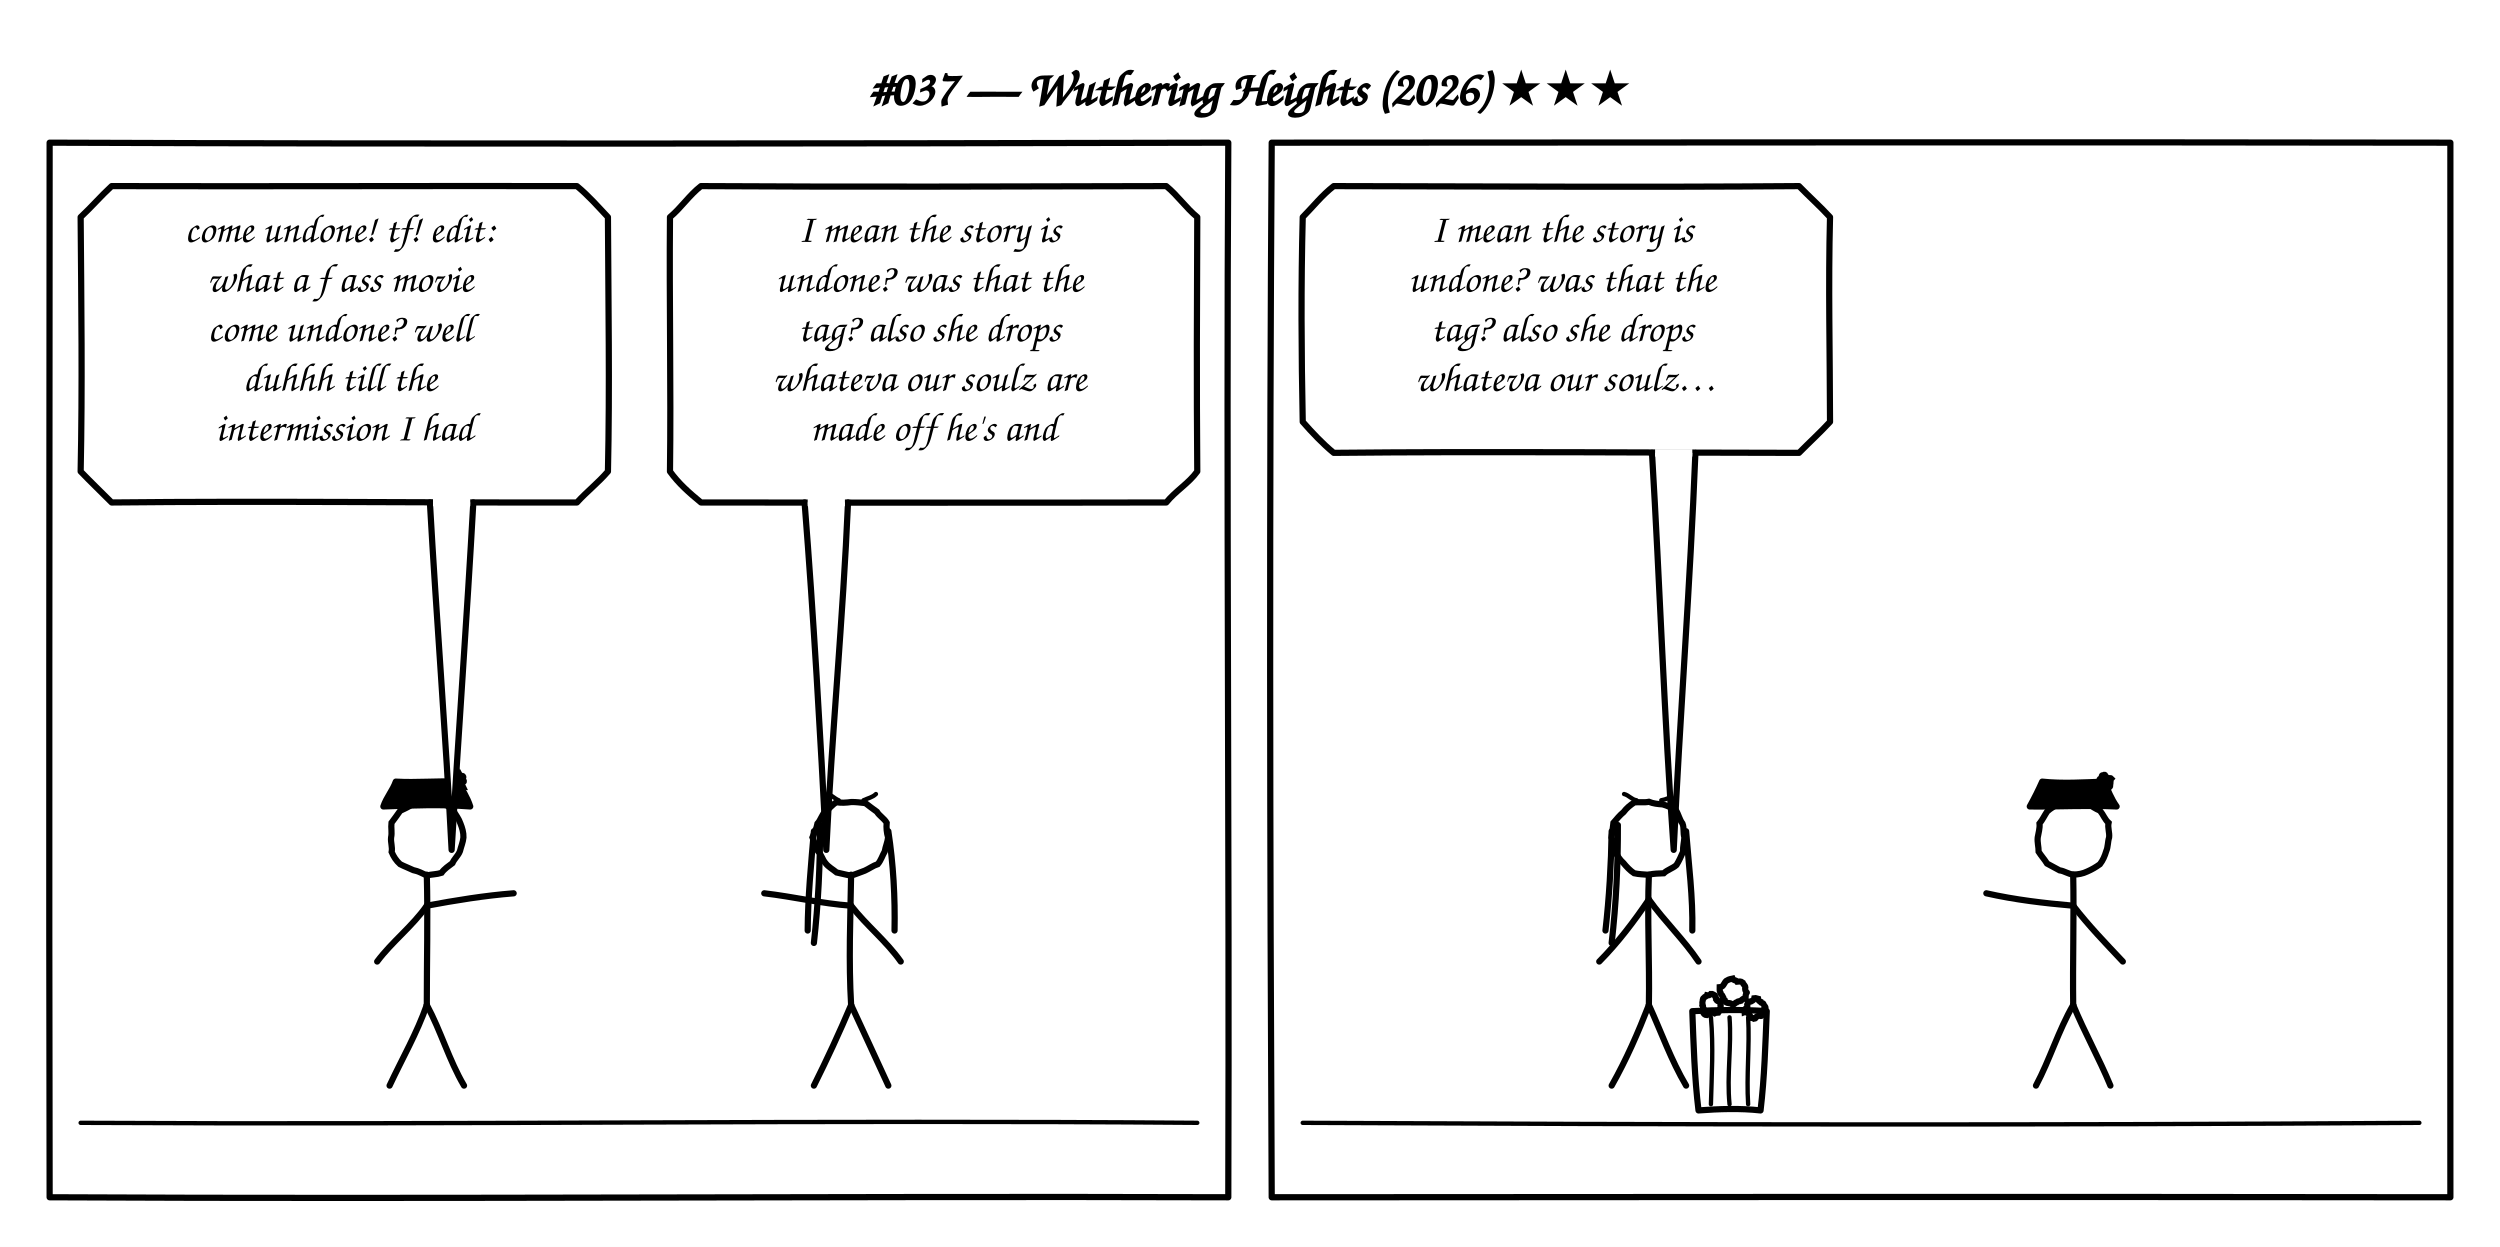
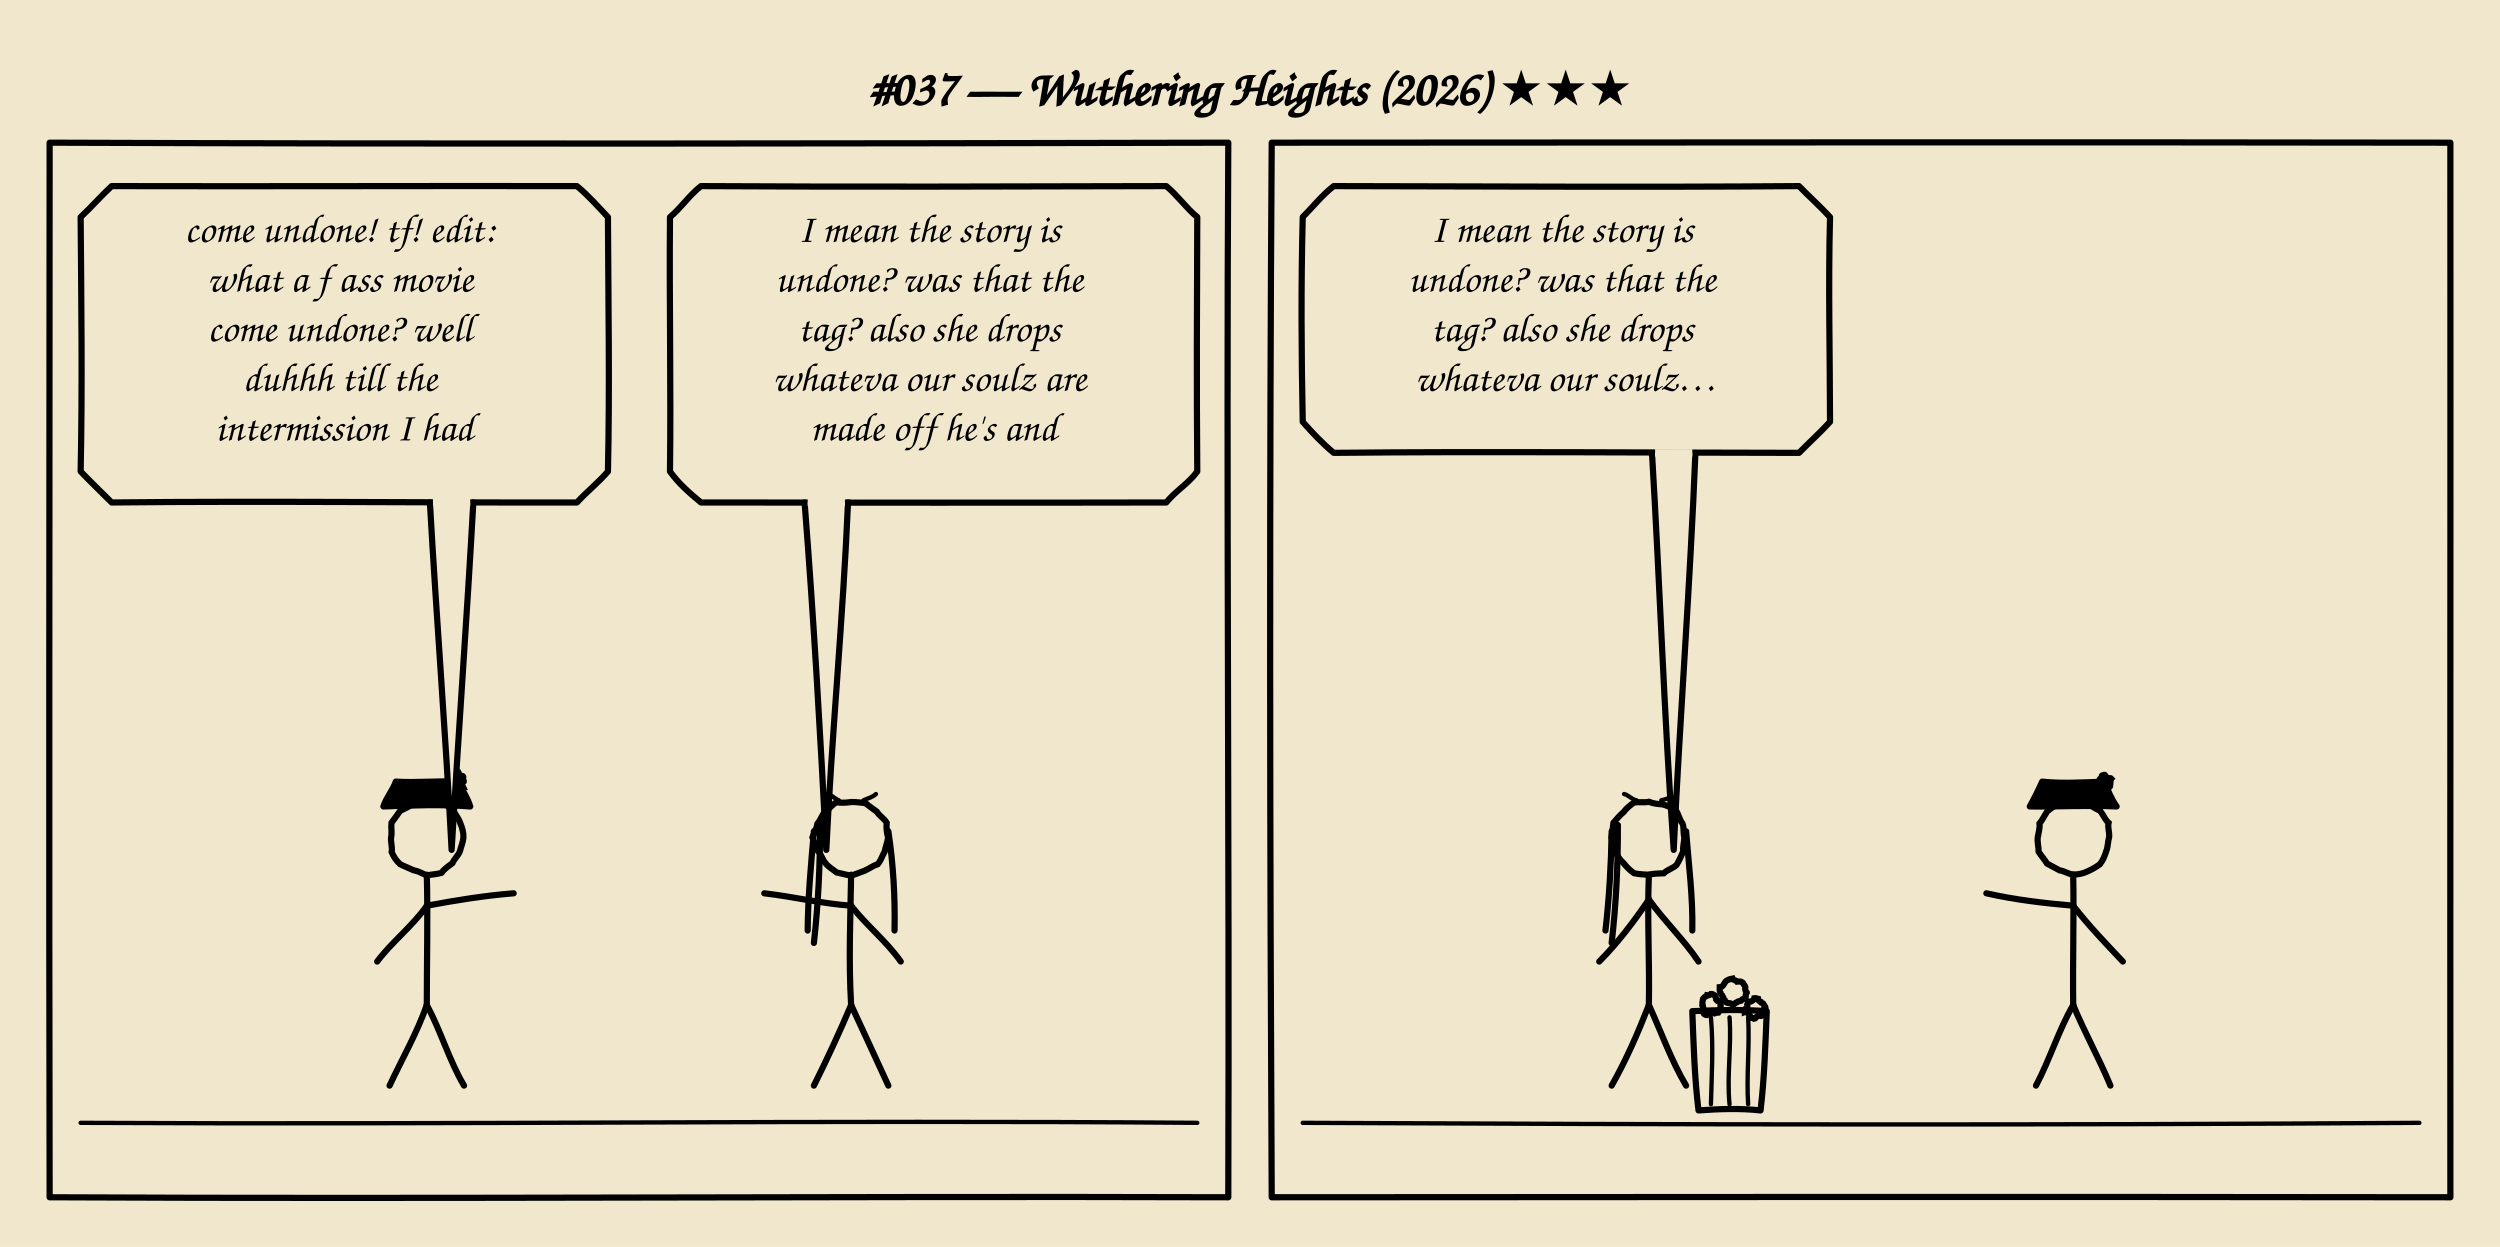
<svg xmlns="http://www.w3.org/2000/svg" viewBox="0 0 806 402" width="806" height="402" role="img" aria-label="#037 — Wuthering Heights (2026)">
-   <rect width="100%" height="100%" fill="white" />
+   <rect width="100%" height="100%" fill="#f1e7cc" />
  <text x="403.0" y="34" text-anchor="middle" font-family="Comic Neue, Comic Sans MS, cursive" font-size="16" font-weight="700" fill="black">#037 — Wuthering Heights (2026) ★★★</text>
  <g class="panel">
    <path d="M 16.00 46.00 C 142.67 46.48, 269.33 46.29, 396.00 46.00 C 395.32 159.33, 396.39 272.67, 396.00 386.00 C 269.33 385.60, 142.67 386.63, 16.00 386.00 C 15.76 272.67, 15.96 159.33, 16.00 46.00" fill="none" stroke="black" stroke-width="2.0" stroke-linecap="round" stroke-linejoin="round" />
    <path d="M 26.00 362.00 C 146.00 362.65, 266.00 361.05, 386.00 362.00" fill="none" stroke="black" stroke-width="1.4" stroke-linecap="round" />
    <path d="M 149.41 270.00 C 149.27 271.53, 148.64 272.95, 148.28 274.43 C 147.73 275.87, 146.47 276.86, 145.87 278.27 C 144.61 279.23, 143.27 280.09, 142.33 281.41 C 140.79 281.92, 139.16 281.85, 137.60 282.25 C 136.18 281.59, 134.80 280.83, 133.24 280.53 C 131.84 279.84, 130.37 279.34, 128.99 278.61 C 127.77 277.53, 126.90 276.19, 126.27 274.69 C 126.57 273.11, 125.91 271.57, 126.09 270.00 C 126.43 268.44, 126.02 266.85, 126.21 265.28 C 127.20 264.04, 128.06 262.69, 129.01 261.41 C 130.40 260.70, 131.88 260.15, 133.11 259.15 C 134.65 258.98, 136.07 258.27, 137.60 258.06 C 139.20 258.24, 140.82 258.02, 142.40 258.40 C 143.63 259.44, 145.05 260.25, 146.17 261.43 C 146.97 262.76, 147.95 264.00, 148.45 265.51 C 149.02 266.95, 149.47 268.42, 149.41 270.00" fill="none" stroke="black" stroke-width="2.0" stroke-linecap="round" />
    <path d="M 123.60 260.00 C 132.93 259.64, 142.27 259.27, 151.60 260.00 C 150.70 257.11, 149.01 254.63, 147.60 252.00 C 140.93 251.72, 134.27 252.39, 127.60 252.00 C 126.62 254.84, 124.53 257.13, 123.60 260.00" fill="black" stroke="black" stroke-width="2.0" stroke-linecap="round" stroke-linejoin="round" />
    <path d="M 149.51 252.00 C 149.17 252.03, 149.20 252.43, 148.96 252.56 C 148.85 252.98, 149.09 253.31, 149.25 253.65 C 148.94 253.63, 148.59 253.35, 148.33 253.75 C 148.11 253.40, 147.86 253.42, 147.60 253.70 C 147.21 253.54, 146.96 253.74, 146.76 254.04 C 146.92 253.65, 146.57 253.45, 146.42 253.18 C 146.20 252.71, 145.82 252.80, 145.43 252.90 C 145.71 252.52, 145.19 252.32, 145.22 252.00 C 145.50 251.72, 145.44 251.40, 145.35 251.07 C 145.73 250.65, 146.17 251.00, 146.58 250.98 C 146.69 250.56, 146.81 250.14, 146.65 249.71 C 146.81 250.15, 147.42 249.94, 147.60 250.36 C 147.99 250.56, 148.26 250.44, 148.41 250.04 C 148.62 250.40, 149.08 249.94, 149.29 250.31 C 149.64 250.68, 148.86 250.96, 149.21 251.33 C 149.39 251.52, 149.61 251.69, 149.51 252.00" fill="black" stroke="black" stroke-width="2.0" stroke-linecap="round" />
    <path d="M 137.60 282.00 C 137.97 296.00, 137.59 310.00, 137.60 324.00" fill="none" stroke="black" stroke-width="2.0" stroke-linecap="round" />
    <path d="M 137.60 292.00 C 146.88 290.27, 156.18 288.74, 165.60 288.00" fill="none" stroke="black" stroke-width="2.0" stroke-linecap="round" />
    <path d="M 137.60 292.00 C 132.97 298.63, 126.43 303.55, 121.60 310.00" fill="none" stroke="black" stroke-width="2.0" stroke-linecap="round" />
    <path d="M 137.60 324.00 C 134.45 333.06, 129.64 341.35, 125.60 350.00" fill="none" stroke="black" stroke-width="2.0" stroke-linecap="round" />
    <path d="M 137.60 324.00 C 142.15 332.42, 144.74 341.73, 149.60 350.00" fill="none" stroke="black" stroke-width="2.0" stroke-linecap="round" />
    <path d="M 286.32 270.00 C 286.16 271.54, 285.49 272.97, 285.24 274.49 C 284.46 275.84, 284.03 277.39, 283.00 278.60 C 281.50 279.08, 280.25 280.05, 278.83 280.69 C 277.35 281.22, 275.91 281.85, 274.40 282.29 C 272.82 282.06, 271.29 281.60, 269.73 281.28 C 268.53 280.27, 267.10 279.54, 266.13 278.27 C 265.11 277.12, 264.82 275.52, 263.73 274.42 C 263.34 272.86, 262.39 271.53, 261.92 270.00 C 262.56 268.53, 263.27 267.10, 263.56 265.51 C 264.61 264.37, 264.92 262.75, 266.05 261.65 C 267.40 260.81, 268.26 259.39, 269.70 258.65 C 271.27 258.89, 272.84 258.80, 274.40 258.58 C 275.94 258.53, 277.46 258.76, 278.99 258.92 C 280.22 259.85, 281.43 260.82, 282.70 261.70 C 283.54 263.07, 285.05 263.85, 285.86 265.26 C 285.72 266.87, 285.86 268.45, 286.32 270.00" fill="none" stroke="black" stroke-width="2.0" stroke-linecap="round" />
    <path d="M 262.40 268.00 C 261.48 278.65, 260.46 289.30, 260.40 300.00" fill="none" stroke="black" stroke-width="2.0" stroke-linecap="round" />
    <path d="M 264.40 266.00 C 264.40 278.70, 263.82 291.37, 262.40 304.00" fill="none" stroke="black" stroke-width="2.0" stroke-linecap="round" />
    <path d="M 286.40 268.00 C 288.01 278.61, 288.61 289.28, 288.40 300.00" fill="none" stroke="black" stroke-width="2.0" stroke-linecap="round" />
    <path d="M 270.40 258.00 C 269.00 257.48, 268.03 256.07, 266.40 256.00" fill="none" stroke="black" stroke-width="1.4" stroke-linecap="round" />
    <path d="M 278.40 258.00 C 279.75 257.36, 281.28 257.09, 282.40 256.00" fill="none" stroke="black" stroke-width="1.4" stroke-linecap="round" />
    <path d="M 274.40 282.00 C 274.17 296.00, 273.57 310.00, 274.40 324.00" fill="none" stroke="black" stroke-width="2.0" stroke-linecap="round" />
    <path d="M 274.40 292.00 C 264.97 291.33, 255.77 289.09, 246.40 288.00" fill="none" stroke="black" stroke-width="2.0" stroke-linecap="round" />
    <path d="M 274.40 292.00 C 279.33 298.36, 285.75 303.40, 290.40 310.00" fill="none" stroke="black" stroke-width="2.0" stroke-linecap="round" />
    <path d="M 274.40 324.00 C 270.68 332.80, 266.66 341.45, 262.40 350.00" fill="none" stroke="black" stroke-width="2.0" stroke-linecap="round" />
    <path d="M 274.40 324.00 C 278.44 332.65, 282.39 341.34, 286.40 350.00" fill="none" stroke="black" stroke-width="2.0" stroke-linecap="round" />
-     <path d="M 36.00 60.00 C 86.00 60.13, 136.00 59.91, 186.00 60.00 C 189.66 63.01, 192.77 66.57, 196.00 70.00 C 196.12 97.33, 196.60 124.67, 196.00 152.00 C 192.92 155.59, 189.18 158.51, 186.00 162.00 C 136.00 162.11, 86.00 161.47, 36.00 162.00 C 32.67 158.66, 29.27 155.40, 26.00 152.00 C 26.57 124.67, 26.21 97.33, 26.00 70.00 C 29.45 66.79, 32.53 63.19, 36.00 60.00" fill="white" stroke="black" stroke-width="2.0" stroke-linecap="round" stroke-linejoin="round" />
-     <path d="M 138.60 162.00 C 140.70 199.35, 143.71 236.64, 145.60 274.00 C 147.78 236.66, 150.53 199.35, 152.60 162.00" fill="white" stroke="black" stroke-width="2.0" stroke-linecap="round" stroke-linejoin="round" />
-     <line x1="139.6" y1="162" x2="151.6" y2="162" stroke="white" stroke-width="2.4" />
+     <path d="M 36.00 60.00 C 86.00 60.13, 136.00 59.91, 186.00 60.00 C 189.66 63.01, 192.77 66.57, 196.00 70.00 C 196.12 97.33, 196.60 124.67, 196.00 152.00 C 192.92 155.59, 189.18 158.51, 186.00 162.00 C 136.00 162.11, 86.00 161.47, 36.00 162.00 C 32.67 158.66, 29.27 155.40, 26.00 152.00 C 26.57 124.67, 26.21 97.33, 26.00 70.00 C 29.45 66.79, 32.53 63.19, 36.00 60.00" fill="#f1e7cc" stroke="black" stroke-width="2.0" stroke-linecap="round" stroke-linejoin="round" />
+     <path d="M 138.60 162.00 C 140.70 199.35, 143.71 236.64, 145.60 274.00 C 147.78 236.66, 150.53 199.35, 152.60 162.00" fill="#f1e7cc" stroke="black" stroke-width="2.0" stroke-linecap="round" stroke-linejoin="round" />
+     <line x1="139.6" y1="162" x2="151.6" y2="162" stroke="#f1e7cc" stroke-width="2.4" />
    <text x="111.0" y="78.0" text-anchor="middle" font-family="Comic Neue, Comic Sans MS, cursive" font-size="13" fill="black">
      <tspan x="111.0" dy="0">come undone! tf! edit:</tspan>
      <tspan x="111.0" dy="16">what a f ass movie</tspan>
      <tspan x="111.0" dy="16">come undone? well</tspan>
      <tspan x="111.0" dy="16">duhhh till the</tspan>
      <tspan x="111.0" dy="16">intermission I had</tspan>
    </text>
-     <path d="M 226.00 60.00 C 276.00 60.31, 326.00 60.13, 376.00 60.00 C 379.66 63.00, 382.34 66.99, 386.00 70.00 C 385.88 97.33, 385.77 124.67, 386.00 152.00 C 383.21 155.87, 378.97 158.30, 376.00 162.00 C 326.00 162.11, 276.00 162.05, 226.00 162.00 C 222.34 158.99, 218.78 155.89, 216.00 152.00 C 216.35 124.67, 215.76 97.33, 216.00 70.00 C 219.63 66.96, 222.25 62.91, 226.00 60.00" fill="white" stroke="black" stroke-width="2.0" stroke-linecap="round" stroke-linejoin="round" />
-     <path d="M 259.40 162.00 C 262.34 199.30, 264.46 236.64, 266.40 274.00 C 268.17 236.63, 271.80 199.38, 273.40 162.00" fill="white" stroke="black" stroke-width="2.0" stroke-linecap="round" stroke-linejoin="round" />
-     <line x1="260.4" y1="162" x2="272.4" y2="162" stroke="white" stroke-width="2.4" />
+     <path d="M 226.00 60.00 C 276.00 60.31, 326.00 60.13, 376.00 60.00 C 379.66 63.00, 382.34 66.99, 386.00 70.00 C 385.88 97.33, 385.77 124.67, 386.00 152.00 C 383.21 155.87, 378.97 158.30, 376.00 162.00 C 326.00 162.11, 276.00 162.05, 226.00 162.00 C 222.34 158.99, 218.78 155.89, 216.00 152.00 C 216.35 124.67, 215.76 97.33, 216.00 70.00 C 219.63 66.96, 222.25 62.91, 226.00 60.00" fill="#f1e7cc" stroke="black" stroke-width="2.0" stroke-linecap="round" stroke-linejoin="round" />
+     <path d="M 259.40 162.00 C 262.34 199.30, 264.46 236.64, 266.40 274.00 C 268.17 236.63, 271.80 199.38, 273.40 162.00" fill="#f1e7cc" stroke="black" stroke-width="2.0" stroke-linecap="round" stroke-linejoin="round" />
+     <line x1="260.4" y1="162" x2="272.4" y2="162" stroke="#f1e7cc" stroke-width="2.4" />
    <text x="301.0" y="78.0" text-anchor="middle" font-family="Comic Neue, Comic Sans MS, cursive" font-size="13" fill="black">
      <tspan x="301.0" dy="0">I mean the story is</tspan>
      <tspan x="301.0" dy="16">undone? was that the</tspan>
      <tspan x="301.0" dy="16">tag? also she drops</tspan>
      <tspan x="301.0" dy="16">whateva our soulz are</tspan>
      <tspan x="301.0" dy="16">made off he's and</tspan>
    </text>
  </g>
  <g class="panel">
    <path d="M 410.00 46.00 C 536.67 45.96, 663.33 45.78, 790.00 46.00 C 790.07 159.33, 789.93 272.67, 790.00 386.00 C 663.33 385.83, 536.67 385.89, 410.00 386.00 C 409.42 272.67, 409.24 159.33, 410.00 46.00" fill="none" stroke="black" stroke-width="2.0" stroke-linecap="round" stroke-linejoin="round" />
    <path d="M 420.00 362.00 C 540.00 362.59, 660.00 362.80, 780.00 362.00" fill="none" stroke="black" stroke-width="1.4" stroke-linecap="round" />
    <path d="M 545.60 326.00 C 553.60 325.62, 561.60 325.41, 569.60 326.00 C 569.16 336.68, 568.87 347.37, 567.60 358.00 C 560.93 357.27, 554.27 357.52, 547.60 358.00 C 546.30 347.37, 546.01 336.68, 545.60 326.00" fill="none" stroke="black" stroke-width="2.0" stroke-linecap="round" stroke-linejoin="round" />
    <path d="M 551.60 328.00 C 552.43 337.33, 551.85 346.67, 551.60 356.00" fill="none" stroke="black" stroke-width="1.4" stroke-linecap="round" />
    <path d="M 557.60 328.00 C 558.30 337.33, 556.68 346.67, 557.60 356.00" fill="none" stroke="black" stroke-width="1.4" stroke-linecap="round" />
    <path d="M 563.60 328.00 C 564.13 337.33, 563.01 346.67, 563.60 356.00" fill="none" stroke="black" stroke-width="1.4" stroke-linecap="round" />
    <path d="M 554.66 324.00 C 554.93 324.43, 554.60 324.82, 554.57 325.23 C 554.15 325.54, 554.36 326.11, 554.06 326.46 C 553.61 326.51, 553.14 326.47, 552.72 326.71 C 552.36 326.57, 552.04 326.25, 551.60 326.43 C 551.35 327.03, 550.70 327.00, 550.25 327.27 C 549.70 327.26, 549.36 326.93, 549.12 326.48 C 548.93 325.98, 549.54 325.51, 549.19 325.00 C 548.86 324.74, 549.22 324.26, 548.87 324.00 C 548.93 323.63, 548.78 323.25, 548.90 322.88 C 549.07 322.51, 548.84 321.99, 549.32 321.72 C 549.53 321.30, 550.13 321.34, 550.31 320.88 C 550.83 320.98, 551.26 320.83, 551.60 320.42 C 552.12 320.36, 552.45 320.75, 552.86 320.95 C 552.91 321.43, 553.48 321.75, 553.30 322.30 C 553.57 322.76, 553.98 322.89, 554.48 322.81 C 554.80 323.16, 554.88 323.56, 554.66 324.00" fill="none" stroke="black" stroke-width="2.0" stroke-linecap="round" />
    <path d="M 563.18 320.00 C 562.78 320.51, 562.78 321.12, 562.75 321.72 C 562.17 321.90, 561.64 322.17, 561.27 322.67 C 560.82 322.85, 560.27 322.75, 559.91 323.16 C 559.37 323.23, 559.19 323.92, 558.60 323.91 C 558.21 323.53, 557.73 323.39, 557.21 323.37 C 556.63 323.35, 556.26 323.06, 556.08 322.52 C 555.52 322.32, 555.84 321.59, 555.37 321.34 C 555.40 320.75, 554.63 320.58, 554.66 320.00 C 554.33 319.46, 554.45 318.86, 554.45 318.28 C 555.14 318.23, 555.54 317.80, 555.83 317.23 C 556.13 316.76, 556.35 316.21, 556.95 316.02 C 557.45 315.70, 558.04 315.63, 558.60 315.50 C 558.87 316.15, 559.71 315.95, 560.06 316.49 C 560.67 316.44, 561.29 316.32, 561.83 316.77 C 561.99 317.35, 562.64 317.66, 562.69 318.30 C 562.54 318.96, 562.70 319.53, 563.18 320.00" fill="none" stroke="black" stroke-width="2.0" stroke-linecap="round" />
    <path d="M 569.19 325.00 C 568.72 325.23, 568.42 325.61, 568.22 326.09 C 568.32 326.56, 567.71 326.93, 568.04 327.44 C 567.62 327.80, 567.09 327.18, 566.67 327.59 C 566.14 327.65, 566.14 328.38, 565.60 328.44 C 565.28 327.97, 564.70 328.38, 564.33 328.08 C 564.29 327.59, 564.13 327.16, 563.81 326.79 C 563.34 326.68, 563.01 326.11, 562.42 326.32 C 562.36 325.78, 562.55 325.34, 562.97 325.00 C 563.39 324.80, 563.39 324.44, 563.31 324.05 C 563.14 323.63, 563.87 323.44, 563.59 322.99 C 563.92 322.75, 564.36 323.10, 564.68 322.77 C 565.11 322.57, 565.51 322.32, 565.60 321.79 C 566.04 321.71, 566.41 321.97, 566.82 322.06 C 566.88 322.55, 567.20 322.81, 567.62 322.98 C 567.71 323.52, 568.48 323.23, 568.58 323.77 C 568.69 324.22, 569.23 324.47, 569.19 325.00" fill="none" stroke="black" stroke-width="2.0" stroke-linecap="round" />
    <path d="M 543.04 270.00 C 542.95 271.53, 542.54 273.02, 542.63 274.57 C 541.99 276.05, 541.35 277.52, 540.49 278.89 C 539.27 280.00, 537.58 280.39, 536.38 281.55 C 534.78 281.66, 533.16 281.56, 531.60 282.04 C 530.01 281.90, 528.40 281.89, 526.83 281.53 C 525.48 280.63, 524.40 279.45, 523.38 278.22 C 522.20 277.19, 521.44 275.85, 520.63 274.55 C 520.25 273.04, 520.18 271.45, 519.56 270.00 C 519.74 268.42, 520.04 266.85, 520.18 265.27 C 521.21 264.08, 522.20 262.84, 523.43 261.83 C 524.39 260.55, 525.59 259.56, 526.92 258.69 C 528.47 258.51, 530.05 258.82, 531.60 258.50 C 533.01 259.08, 534.51 259.24, 536.02 259.33 C 537.55 259.76, 539.00 260.40, 540.34 261.26 C 541.19 262.60, 541.45 264.23, 542.44 265.51 C 543.00 266.96, 542.60 268.54, 543.04 270.00" fill="none" stroke="black" stroke-width="2.0" stroke-linecap="round" />
    <path d="M 519.60 268.00 C 519.43 278.70, 518.80 289.37, 517.60 300.00" fill="none" stroke="black" stroke-width="2.0" stroke-linecap="round" />
    <path d="M 521.60 266.00 C 521.64 278.70, 521.06 291.38, 519.60 304.00" fill="none" stroke="black" stroke-width="2.0" stroke-linecap="round" />
    <path d="M 543.60 268.00 C 544.43 278.66, 545.83 289.28, 545.60 300.00" fill="none" stroke="black" stroke-width="2.0" stroke-linecap="round" />
    <path d="M 527.60 258.00 C 526.04 257.78, 525.10 256.34, 523.60 256.00" fill="none" stroke="black" stroke-width="1.4" stroke-linecap="round" />
    <path d="M 535.60 258.00 C 537.12 257.72, 538.53 257.20, 539.60 256.00" fill="none" stroke="black" stroke-width="1.4" stroke-linecap="round" />
    <path d="M 531.60 282.00 C 531.03 296.00, 531.86 310.00, 531.60 324.00" fill="none" stroke="black" stroke-width="2.0" stroke-linecap="round" />
    <path d="M 531.60 290.00 C 526.79 297.08, 521.64 303.90, 515.60 310.00" fill="none" stroke="black" stroke-width="2.0" stroke-linecap="round" />
    <path d="M 531.60 290.00 C 536.56 296.97, 542.83 302.88, 547.60 310.00" fill="none" stroke="black" stroke-width="2.0" stroke-linecap="round" />
    <path d="M 531.60 324.00 C 528.13 332.91, 524.32 341.67, 519.60 350.00" fill="none" stroke="black" stroke-width="2.0" stroke-linecap="round" />
    <path d="M 531.60 324.00 C 535.57 332.68, 538.72 341.74, 543.60 350.00" fill="none" stroke="black" stroke-width="2.0" stroke-linecap="round" />
    <path d="M 679.98 270.00 C 679.51 271.44, 679.66 273.00, 679.05 274.41 C 678.60 275.92, 678.00 277.36, 677.02 278.62 C 675.75 279.55, 674.39 280.34, 672.94 280.97 C 671.51 281.66, 669.99 281.96, 668.40 281.95 C 666.84 281.82, 665.55 280.79, 664.01 280.60 C 662.67 279.87, 661.33 279.13, 659.98 278.42 C 659.16 277.09, 658.10 275.93, 657.26 274.61 C 657.27 273.07, 656.79 271.56, 656.96 270.00 C 657.19 268.51, 657.71 267.05, 657.54 265.50 C 658.51 264.30, 659.16 262.89, 660.01 261.61 C 661.15 260.53, 662.61 259.88, 663.77 258.83 C 665.29 258.40, 666.84 258.31, 668.40 258.53 C 669.93 258.82, 671.49 258.70, 673.03 258.82 C 674.21 259.92, 675.57 260.72, 677.04 261.36 C 678.07 262.59, 678.59 264.18, 679.80 265.28 C 679.46 266.87, 680.17 268.42, 679.98 270.00" fill="none" stroke="black" stroke-width="2.0" stroke-linecap="round" />
    <path d="M 654.40 260.00 C 663.73 260.11, 673.07 259.55, 682.40 260.00 C 680.65 257.54, 679.58 254.75, 678.40 252.00 C 671.73 252.23, 665.07 252.70, 658.40 252.00 C 657.19 254.73, 655.86 257.39, 654.40 260.00" fill="black" stroke="black" stroke-width="2.0" stroke-linecap="round" stroke-linejoin="round" />
    <path d="M 680.44 252.00 C 680.22 252.22, 680.61 252.58, 680.27 252.78 C 680.23 253.10, 680.48 253.46, 680.14 253.74 C 679.81 253.80, 679.52 253.95, 679.33 254.24 C 679.20 253.77, 678.91 253.49, 678.40 253.45 C 678.09 253.54, 678.05 254.08, 677.59 253.94 C 677.70 253.52, 677.56 253.28, 677.09 253.31 C 677.12 252.89, 676.74 252.92, 676.51 252.78 C 676.62 252.52, 677.05 252.40, 676.85 252.00 C 677.21 251.81, 676.98 251.58, 676.88 251.37 C 676.87 251.02, 677.43 251.38, 677.37 250.97 C 677.72 250.78, 677.56 250.43, 677.63 250.15 C 677.76 249.77, 678.22 250.06, 678.40 249.78 C 678.90 249.75, 678.68 250.37, 679.03 250.48 C 679.28 250.54, 679.32 250.79, 679.45 250.95 C 679.86 251.00, 680.31 250.65, 680.69 251.05 C 680.45 251.33, 680.18 251.59, 680.44 252.00" fill="black" stroke="black" stroke-width="2.0" stroke-linecap="round" />
    <path d="M 668.40 282.00 C 668.68 296.00, 668.21 310.00, 668.40 324.00" fill="none" stroke="black" stroke-width="2.0" stroke-linecap="round" />
    <path d="M 668.40 292.00 C 658.99 291.18, 649.63 290.09, 640.40 288.00" fill="none" stroke="black" stroke-width="2.0" stroke-linecap="round" />
    <path d="M 668.40 292.00 C 673.31 298.37, 678.89 304.15, 684.40 310.00" fill="none" stroke="black" stroke-width="2.0" stroke-linecap="round" />
    <path d="M 668.40 324.00 C 663.61 332.30, 660.89 341.56, 656.40 350.00" fill="none" stroke="black" stroke-width="2.0" stroke-linecap="round" />
    <path d="M 668.40 324.00 C 672.04 332.83, 676.74 341.17, 680.40 350.00" fill="none" stroke="black" stroke-width="2.0" stroke-linecap="round" />
-     <path d="M 430.00 60.00 C 480.00 60.08, 530.00 60.41, 580.00 60.00 C 583.28 63.39, 586.81 66.52, 590.00 70.00 C 589.42 92.00, 589.97 114.00, 590.00 136.00 C 586.80 139.47, 583.31 142.64, 580.00 146.00 C 530.00 145.96, 480.00 145.49, 430.00 146.00 C 426.35 142.98, 423.12 139.54, 420.00 136.00 C 419.56 114.00, 419.43 92.00, 420.00 70.00 C 423.32 66.65, 426.23 62.90, 430.00 60.00" fill="white" stroke="black" stroke-width="2.0" stroke-linecap="round" stroke-linejoin="round" />
-     <path d="M 532.60 146.00 C 535.15 188.65, 536.54 231.37, 539.60 274.00 C 541.58 231.31, 544.90 188.70, 546.60 146.00" fill="white" stroke="black" stroke-width="2.0" stroke-linecap="round" stroke-linejoin="round" />
-     <line x1="533.6" y1="146" x2="545.6" y2="146" stroke="white" stroke-width="2.4" />
+     <path d="M 430.00 60.00 C 480.00 60.08, 530.00 60.41, 580.00 60.00 C 583.28 63.39, 586.81 66.52, 590.00 70.00 C 589.42 92.00, 589.97 114.00, 590.00 136.00 C 586.80 139.47, 583.31 142.64, 580.00 146.00 C 530.00 145.96, 480.00 145.49, 430.00 146.00 C 426.35 142.98, 423.12 139.54, 420.00 136.00 C 419.56 114.00, 419.43 92.00, 420.00 70.00 C 423.32 66.65, 426.23 62.90, 430.00 60.00" fill="#f1e7cc" stroke="black" stroke-width="2.0" stroke-linecap="round" stroke-linejoin="round" />
+     <path d="M 532.60 146.00 C 535.15 188.65, 536.54 231.37, 539.60 274.00 C 541.58 231.31, 544.90 188.70, 546.60 146.00" fill="#f1e7cc" stroke="black" stroke-width="2.0" stroke-linecap="round" stroke-linejoin="round" />
+     <line x1="533.6" y1="146" x2="545.6" y2="146" stroke="#f1e7cc" stroke-width="2.4" />
    <text x="505.0" y="78.0" text-anchor="middle" font-family="Comic Neue, Comic Sans MS, cursive" font-size="13" fill="black">
      <tspan x="505.0" dy="0">I mean the story is</tspan>
      <tspan x="505.0" dy="16">undone? was that the</tspan>
      <tspan x="505.0" dy="16">tag? also she drops</tspan>
      <tspan x="505.0" dy="16">whateva our soulz…</tspan>
    </text>
  </g>
</svg>
